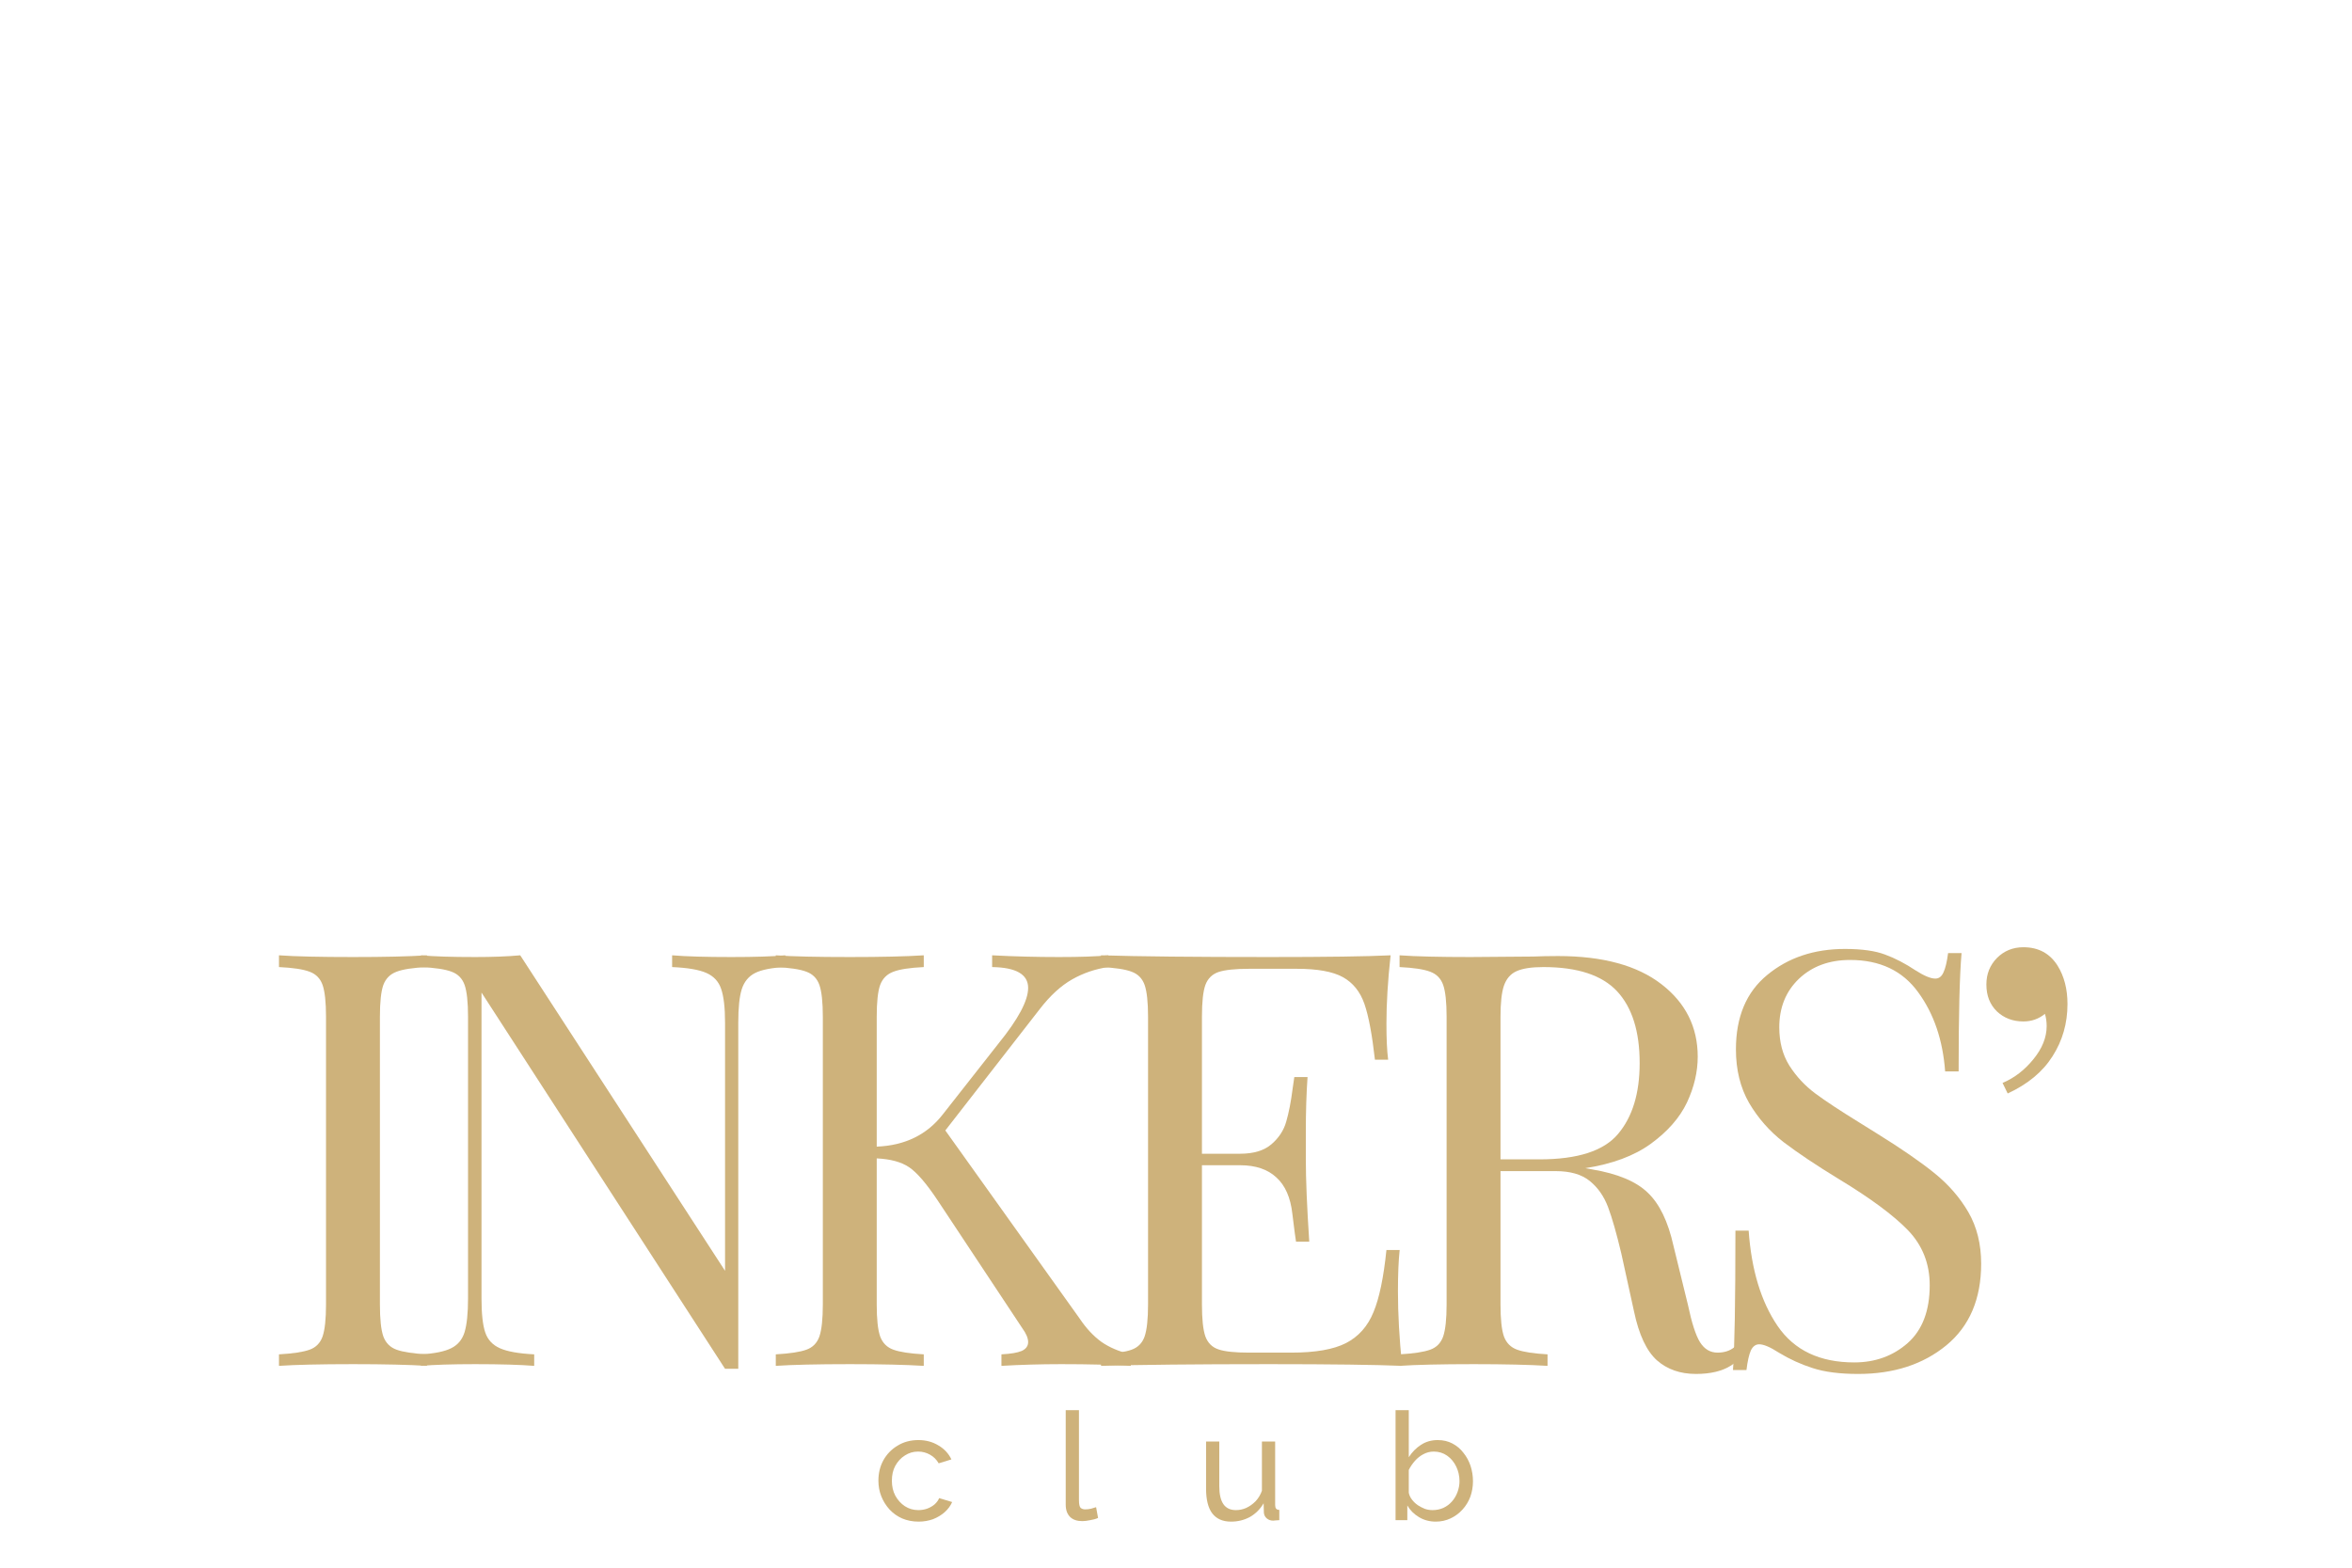
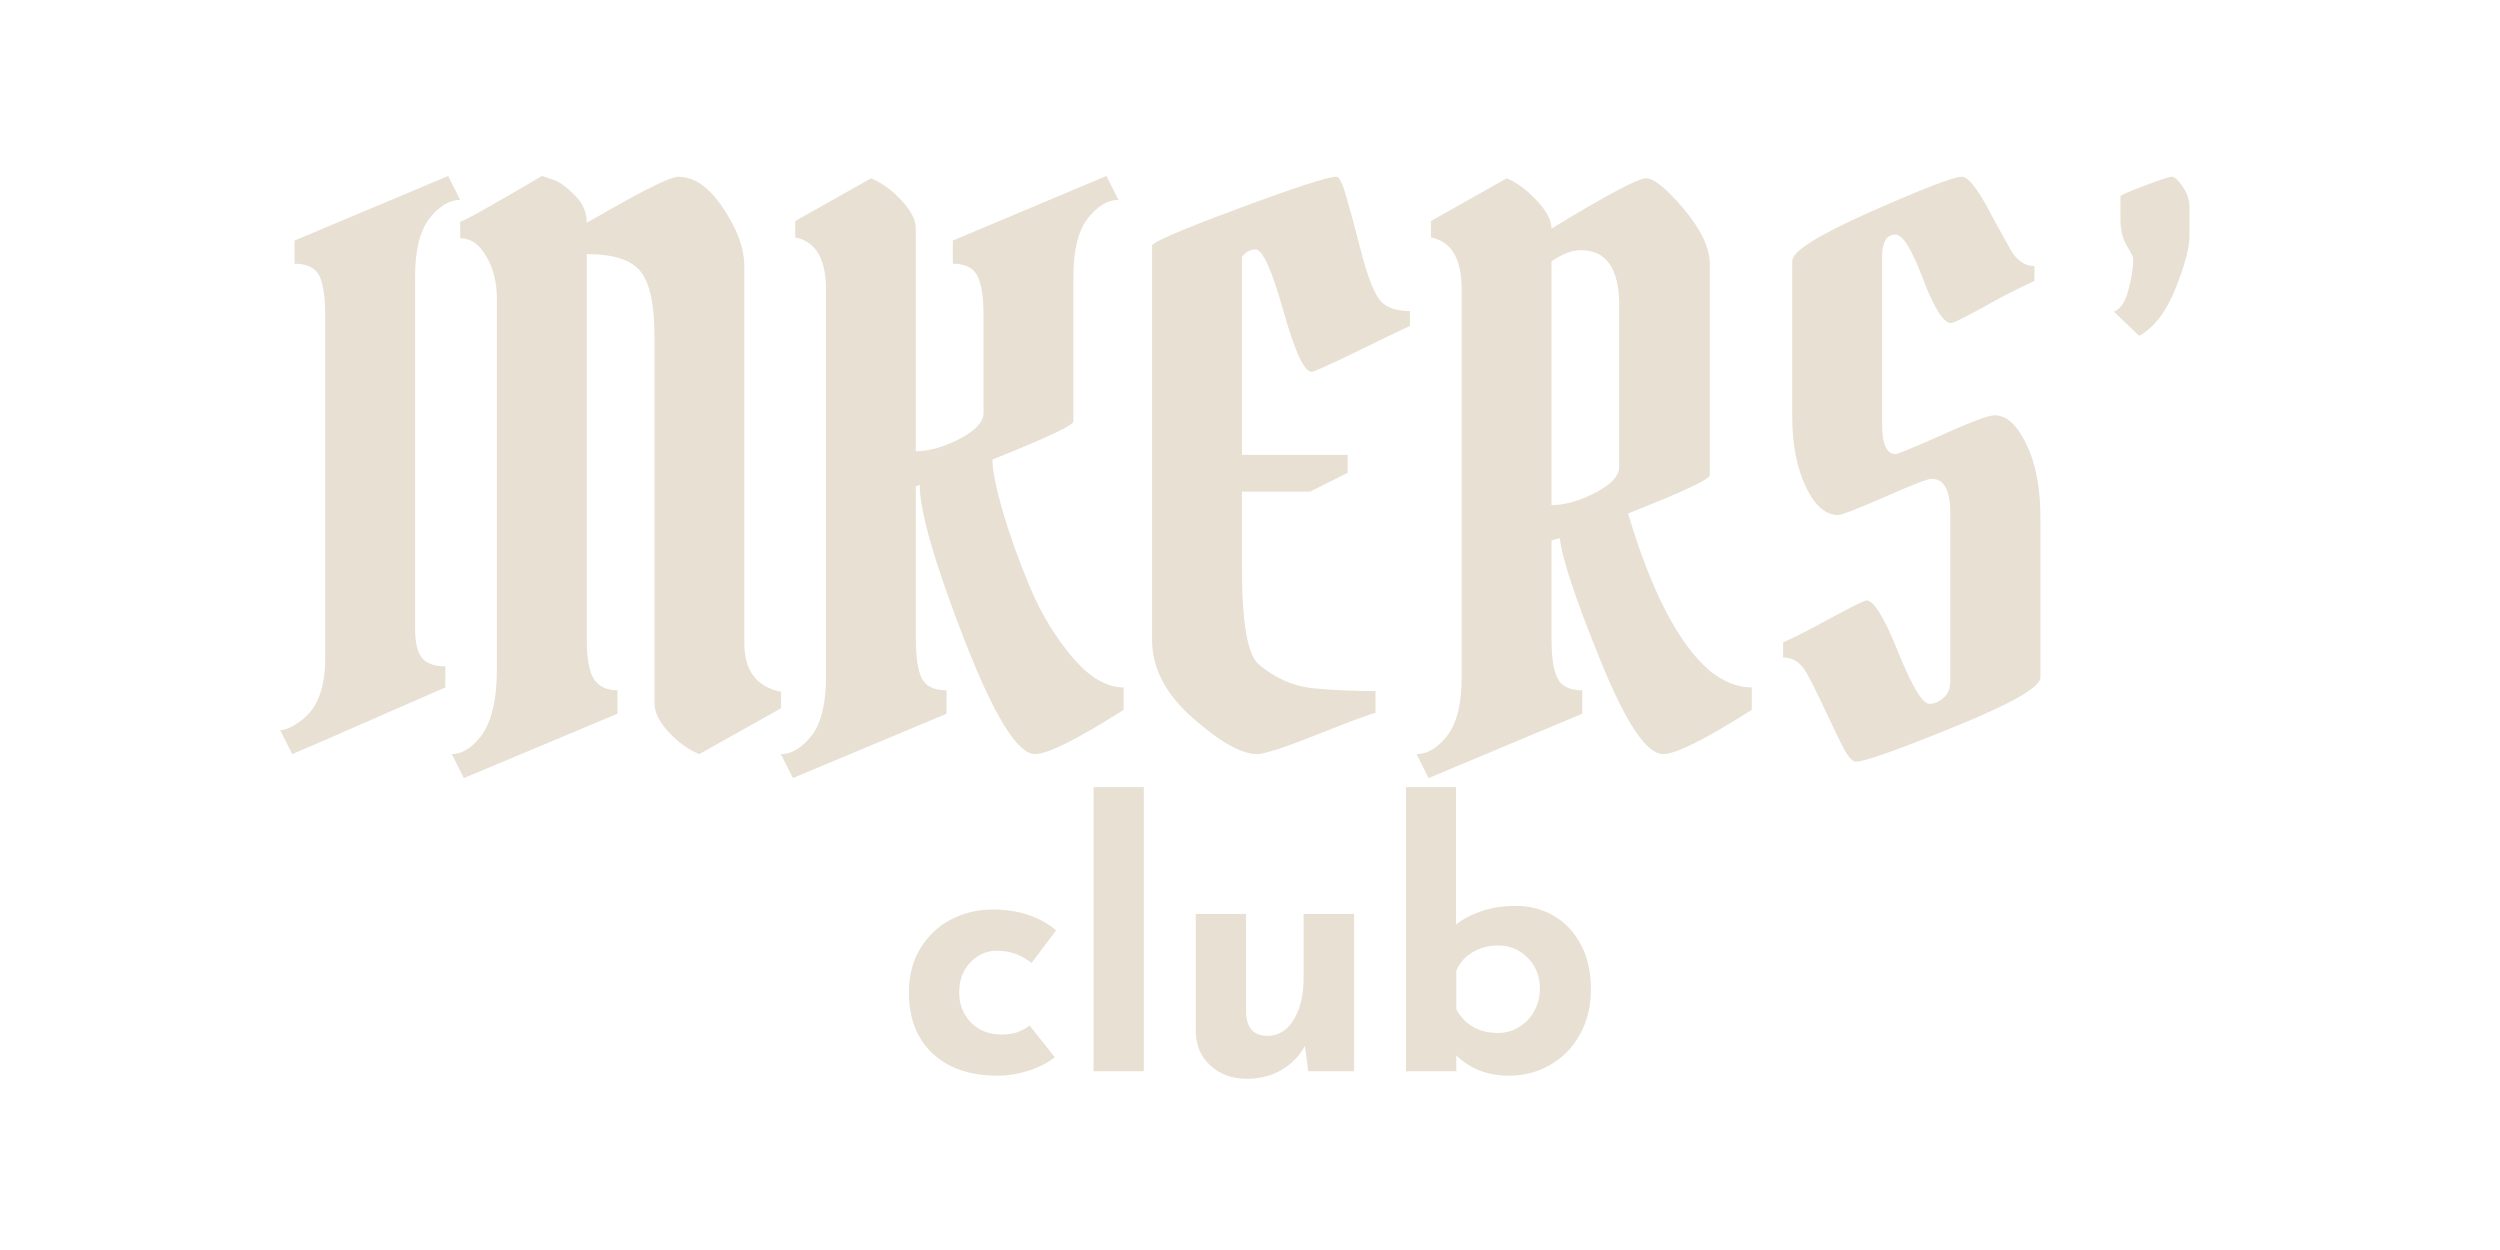
- <svg xmlns="http://www.w3.org/2000/svg" width="150" zoomAndPan="magnify" height="100" preserveAspectRatio="xMidYMid meet" version="1.0">
+ <svg xmlns="http://www.w3.org/2000/svg" width="200" zoomAndPan="magnify" viewBox="0 0 150 75" height="100" preserveAspectRatio="xMidYMid meet" version="1.0">
  <defs>
    <g />
  </defs>
-   <g fill="#ceb27b" fill-opacity="1">
-     <g transform="translate(16.24504, 87.12556)">
+   <g fill="#e7e0d3" fill-opacity="1">
+     <g transform="translate(17.26493, 45.24565)">
      <g>
-         <path d="M 10.984 -25.438 C 10.098 -25.395 9.453 -25.297 9.047 -25.141 C 8.641 -24.992 8.359 -24.711 8.203 -24.297 C 8.055 -23.879 7.984 -23.203 7.984 -22.266 L 7.984 -3.922 C 7.984 -2.984 8.055 -2.301 8.203 -1.875 C 8.359 -1.457 8.641 -1.176 9.047 -1.031 C 9.453 -0.883 10.098 -0.785 10.984 -0.734 L 10.984 0 C 9.848 -0.07 8.281 -0.109 6.281 -0.109 C 4.164 -0.109 2.586 -0.07 1.547 0 L 1.547 -0.734 C 2.441 -0.785 3.094 -0.883 3.5 -1.031 C 3.906 -1.176 4.18 -1.457 4.328 -1.875 C 4.473 -2.301 4.547 -2.984 4.547 -3.922 L 4.547 -22.266 C 4.547 -23.203 4.473 -23.879 4.328 -24.297 C 4.18 -24.711 3.906 -24.992 3.5 -25.141 C 3.094 -25.297 2.441 -25.395 1.547 -25.438 L 1.547 -26.188 C 2.586 -26.113 4.164 -26.078 6.281 -26.078 C 8.258 -26.078 9.828 -26.113 10.984 -26.188 Z M 10.984 -25.438 " />
+         <path d="M 2.25 -5.766 L 2.25 -26.312 C 2.25 -27.426 2.129 -28.223 1.891 -28.703 C 1.648 -29.18 1.156 -29.422 0.406 -29.422 L 0.406 -30.812 L 9.625 -34.688 L 10.344 -33.25 C 9.688 -33.25 9.055 -32.859 8.453 -32.078 C 7.91 -31.328 7.641 -30.188 7.641 -28.656 L 7.641 -7.516 C 7.641 -6.703 7.773 -6.125 8.047 -5.781 C 8.316 -5.438 8.785 -5.266 9.453 -5.266 L 9.453 -4 C 3.359 -1.332 0.297 0 0.266 0 L -0.453 -1.438 C -0.211 -1.438 0.078 -1.539 0.422 -1.75 C 0.766 -1.957 1.055 -2.195 1.297 -2.469 C 1.93 -3.188 2.25 -4.285 2.25 -5.766 Z M 2.25 -5.766 " />
      </g>
    </g>
  </g>
-   <g fill="#ceb27b" fill-opacity="1">
-     <g transform="translate(25.30259, 87.12556)">
+   <g fill="#e7e0d3" fill-opacity="1">
+     <g transform="translate(27.56463, 45.24565)">
      <g>
-         <path d="M 24.781 -25.438 C 23.914 -25.395 23.273 -25.27 22.859 -25.062 C 22.441 -24.852 22.156 -24.504 22 -24.016 C 21.852 -23.535 21.781 -22.828 21.781 -21.891 L 21.781 0.188 L 20.938 0.188 L 5.406 -23.812 L 5.406 -4.297 C 5.406 -3.328 5.484 -2.609 5.641 -2.141 C 5.797 -1.672 6.109 -1.332 6.578 -1.125 C 7.047 -0.914 7.773 -0.785 8.766 -0.734 L 8.766 0 C 7.879 -0.07 6.625 -0.109 5 -0.109 C 3.52 -0.109 2.367 -0.07 1.547 0 L 1.547 -0.734 C 2.41 -0.785 3.051 -0.914 3.469 -1.125 C 3.895 -1.332 4.18 -1.676 4.328 -2.156 C 4.473 -2.645 4.547 -3.359 4.547 -4.297 L 4.547 -22.266 C 4.547 -23.203 4.473 -23.879 4.328 -24.297 C 4.18 -24.711 3.906 -24.992 3.5 -25.141 C 3.094 -25.297 2.441 -25.395 1.547 -25.438 L 1.547 -26.188 C 2.367 -26.113 3.52 -26.078 5 -26.078 C 6.102 -26.078 7.062 -26.113 7.875 -26.188 L 20.938 -6.062 L 20.938 -21.891 C 20.938 -22.859 20.852 -23.578 20.688 -24.047 C 20.531 -24.516 20.219 -24.852 19.75 -25.062 C 19.281 -25.27 18.551 -25.395 17.562 -25.438 L 17.562 -26.188 C 18.457 -26.113 19.719 -26.078 21.344 -26.078 C 22.82 -26.078 23.969 -26.113 24.781 -26.188 Z M 24.781 -25.438 " />
+         <path d="M 2.25 -5.125 L 2.25 -27.312 C 2.25 -28.301 2.035 -29.156 1.609 -29.875 C 1.191 -30.594 0.672 -30.953 0.047 -30.953 L 0.047 -31.938 C 0.254 -31.969 1.891 -32.883 4.953 -34.688 C 5.16 -34.625 5.41 -34.539 5.703 -34.438 C 6.004 -34.332 6.398 -34.039 6.891 -33.562 C 7.391 -33.082 7.641 -32.523 7.641 -31.891 C 7.828 -31.984 8.336 -32.27 9.172 -32.75 C 11.391 -34.008 12.711 -34.641 13.141 -34.641 C 14.098 -34.641 14.992 -34.008 15.828 -32.75 C 16.672 -31.488 17.094 -30.332 17.094 -29.281 L 17.094 -6.656 C 17.094 -5.008 17.828 -4.035 19.297 -3.734 L 19.297 -2.75 L 14.391 0 C 13.734 -0.27 13.117 -0.711 12.547 -1.328 C 11.984 -1.941 11.703 -2.52 11.703 -3.062 L 11.703 -25.094 C 11.703 -26.988 11.422 -28.281 10.859 -28.969 C 10.305 -29.656 9.234 -30 7.641 -30 L 7.641 -6.922 C 7.641 -5.723 7.789 -4.906 8.094 -4.469 C 8.395 -4.039 8.859 -3.828 9.484 -3.828 L 9.484 -2.422 L 0.266 1.438 L -0.453 0 C 0.148 0 0.734 -0.359 1.297 -1.078 C 1.93 -1.922 2.25 -3.27 2.25 -5.125 Z M 2.25 -5.125 " />
      </g>
    </g>
  </g>
-   <g fill="#ceb27b" fill-opacity="1">
-     <g transform="translate(47.92949, 87.12556)">
+   <g fill="#e7e0d3" fill-opacity="1">
+     <g transform="translate(47.30939, 45.24565)">
      <g>
-         <path d="M 20.938 -3 C 21.352 -2.383 21.812 -1.895 22.312 -1.531 C 22.82 -1.176 23.445 -0.91 24.188 -0.734 L 24.188 0 C 23 -0.07 21.52 -0.109 19.75 -0.109 C 18.414 -0.109 17.145 -0.07 15.938 0 L 15.938 -0.734 C 16.531 -0.766 16.961 -0.836 17.234 -0.953 C 17.504 -1.078 17.641 -1.266 17.641 -1.516 C 17.641 -1.766 17.516 -2.062 17.266 -2.406 L 11.875 -10.547 C 11.156 -11.629 10.547 -12.336 10.047 -12.672 C 9.555 -13.004 8.867 -13.191 7.984 -13.234 L 7.984 -3.922 C 7.984 -2.984 8.055 -2.301 8.203 -1.875 C 8.359 -1.457 8.641 -1.176 9.047 -1.031 C 9.453 -0.883 10.098 -0.785 10.984 -0.734 L 10.984 0 C 9.848 -0.07 8.281 -0.109 6.281 -0.109 C 4.164 -0.109 2.586 -0.07 1.547 0 L 1.547 -0.734 C 2.441 -0.785 3.094 -0.883 3.5 -1.031 C 3.906 -1.176 4.18 -1.457 4.328 -1.875 C 4.473 -2.301 4.547 -2.984 4.547 -3.922 L 4.547 -22.266 C 4.547 -23.203 4.473 -23.879 4.328 -24.297 C 4.18 -24.711 3.906 -24.992 3.5 -25.141 C 3.094 -25.297 2.441 -25.395 1.547 -25.438 L 1.547 -26.188 C 2.586 -26.113 4.164 -26.078 6.281 -26.078 C 8.258 -26.078 9.828 -26.113 10.984 -26.188 L 10.984 -25.438 C 10.098 -25.395 9.453 -25.297 9.047 -25.141 C 8.641 -24.992 8.359 -24.711 8.203 -24.297 C 8.055 -23.879 7.984 -23.203 7.984 -22.266 L 7.984 -13.984 C 9.785 -14.055 11.191 -14.742 12.203 -16.047 L 15.75 -20.562 C 17.008 -22.113 17.641 -23.297 17.641 -24.109 C 17.641 -24.973 16.875 -25.414 15.344 -25.438 L 15.344 -26.188 C 16.75 -26.113 18.172 -26.078 19.609 -26.078 C 20.961 -26.078 22.008 -26.113 22.75 -26.188 L 22.75 -25.438 C 21.938 -25.32 21.172 -25.062 20.453 -24.656 C 19.734 -24.25 19.039 -23.613 18.375 -22.75 L 12.359 -15.016 Z M 20.938 -3 " />
+         <path d="M 17.094 -19.969 C 17.156 -19.758 15.535 -18.992 12.234 -17.672 C 12.234 -17.047 12.441 -16.004 12.859 -14.547 C 13.285 -13.098 13.832 -11.578 14.5 -9.984 C 15.176 -8.398 16.023 -7.004 17.047 -5.797 C 18.066 -4.598 19.086 -4 20.109 -4 L 20.109 -2.656 C 17.316 -0.883 15.547 0 14.797 0 C 13.742 0 12.328 -2.289 10.547 -6.875 C 8.766 -11.469 7.875 -14.562 7.875 -16.156 L 7.641 -16.062 L 7.641 -6.922 C 7.641 -5.816 7.758 -5.023 8 -4.547 C 8.238 -4.066 8.734 -3.828 9.484 -3.828 L 9.484 -2.422 L 0.266 1.438 L -0.453 0 C 0.211 0 0.844 -0.391 1.438 -1.172 C 1.977 -1.922 2.25 -3.062 2.25 -4.594 L 2.25 -27.891 C 2.25 -29.723 1.633 -30.758 0.406 -31 L 0.406 -31.984 L 4.953 -34.547 C 5.609 -34.273 6.219 -33.832 6.781 -33.219 C 7.352 -32.602 7.641 -32.039 7.641 -31.531 L 7.641 -18.172 C 8.422 -18.172 9.289 -18.414 10.25 -18.906 C 11.219 -19.406 11.703 -19.926 11.703 -20.469 L 11.703 -26.312 C 11.703 -27.426 11.578 -28.223 11.328 -28.703 C 11.086 -29.18 10.598 -29.422 9.859 -29.422 L 9.859 -30.812 L 19.078 -34.688 L 19.797 -33.25 C 19.129 -33.25 18.5 -32.859 17.906 -32.078 C 17.363 -31.328 17.094 -30.188 17.094 -28.656 Z M 17.094 -19.969 " />
      </g>
    </g>
  </g>
-   <g fill="#ceb27b" fill-opacity="1">
-     <g transform="translate(68.67073, 87.12556)">
+   <g fill="#e7e0d3" fill-opacity="1">
+     <g transform="translate(66.87426, 45.24565)">
      <g>
-         <path d="M 20.484 -4.734 C 20.484 -3.328 20.57 -1.75 20.75 0 C 19.07 -0.07 16.25 -0.109 12.281 -0.109 C 7.539 -0.109 3.961 -0.07 1.547 0 L 1.547 -0.734 C 2.441 -0.785 3.094 -0.883 3.5 -1.031 C 3.906 -1.176 4.18 -1.457 4.328 -1.875 C 4.473 -2.301 4.547 -2.984 4.547 -3.922 L 4.547 -22.266 C 4.547 -23.203 4.473 -23.879 4.328 -24.297 C 4.18 -24.711 3.906 -24.992 3.5 -25.141 C 3.094 -25.297 2.441 -25.395 1.547 -25.438 L 1.547 -26.188 C 3.961 -26.113 7.539 -26.078 12.281 -26.078 C 15.906 -26.078 18.484 -26.113 20.016 -26.188 C 19.836 -24.562 19.75 -23.109 19.75 -21.828 C 19.75 -20.859 19.785 -20.094 19.859 -19.531 L 19.016 -19.531 C 18.836 -21.133 18.613 -22.32 18.344 -23.094 C 18.07 -23.875 17.613 -24.441 16.969 -24.797 C 16.332 -25.148 15.359 -25.328 14.047 -25.328 L 10.984 -25.328 C 10.098 -25.328 9.453 -25.258 9.047 -25.125 C 8.641 -24.988 8.359 -24.711 8.203 -24.297 C 8.055 -23.879 7.984 -23.203 7.984 -22.266 L 7.984 -13.531 L 10.422 -13.531 C 11.285 -13.531 11.953 -13.734 12.422 -14.141 C 12.891 -14.547 13.203 -15.023 13.359 -15.578 C 13.523 -16.141 13.66 -16.836 13.766 -17.672 L 13.875 -18.422 L 14.719 -18.422 C 14.645 -17.379 14.609 -16.219 14.609 -14.938 L 14.609 -13.172 C 14.609 -11.91 14.68 -10.16 14.828 -7.922 L 13.984 -7.922 C 13.953 -8.086 13.875 -8.68 13.75 -9.703 C 13.633 -10.734 13.297 -11.504 12.734 -12.016 C 12.18 -12.535 11.41 -12.797 10.422 -12.797 L 7.984 -12.797 L 7.984 -3.922 C 7.984 -2.984 8.055 -2.301 8.203 -1.875 C 8.359 -1.457 8.641 -1.18 9.047 -1.047 C 9.453 -0.91 10.098 -0.844 10.984 -0.844 L 13.688 -0.844 C 15.219 -0.844 16.379 -1.047 17.172 -1.453 C 17.973 -1.867 18.555 -2.523 18.922 -3.422 C 19.297 -4.316 19.57 -5.641 19.75 -7.391 L 20.594 -7.391 C 20.52 -6.723 20.484 -5.836 20.484 -4.734 Z M 20.484 -4.734 " />
+         <path d="M 8.453 -30.281 C 8.148 -30.281 7.879 -30.129 7.641 -29.828 L 7.641 -17.953 L 13.984 -17.953 L 13.984 -16.875 L 11.734 -15.75 L 7.641 -15.75 L 7.641 -11.25 C 7.641 -7.914 7.973 -5.961 8.641 -5.391 C 9.629 -4.555 10.707 -4.078 11.875 -3.953 C 13.039 -3.836 14.301 -3.781 15.656 -3.781 L 15.656 -2.469 C 15.5 -2.469 14.383 -2.055 12.312 -1.234 C 10.25 -0.41 8.992 0 8.547 0 C 7.617 0 6.336 -0.719 4.703 -2.156 C 3.066 -3.594 2.25 -5.156 2.25 -6.844 L 2.25 -30.5 C 2.25 -30.707 3.961 -31.445 7.391 -32.719 C 10.828 -34 12.801 -34.641 13.312 -34.641 C 13.488 -34.641 13.695 -34.203 13.938 -33.328 C 14.188 -32.461 14.469 -31.414 14.781 -30.188 C 15.094 -28.957 15.422 -28.047 15.766 -27.453 C 16.109 -26.867 16.758 -26.578 17.719 -26.578 L 17.719 -25.688 C 17.062 -25.383 15.945 -24.848 14.375 -24.078 C 12.801 -23.316 11.953 -22.938 11.828 -22.938 C 11.379 -22.938 10.812 -24.16 10.125 -26.609 C 9.438 -29.055 8.879 -30.281 8.453 -30.281 Z M 8.453 -30.281 " />
      </g>
    </g>
  </g>
-   <g fill="#ceb27b" fill-opacity="1">
-     <g transform="translate(87.71118, 87.12556)">
+   <g fill="#e7e0d3" fill-opacity="1">
+     <g transform="translate(85.44963, 45.24565)">
      <g>
-         <path d="M 24.406 -1.844 C 23.844 -1.008 23.273 -0.406 22.703 -0.031 C 22.141 0.332 21.391 0.516 20.453 0.516 C 19.441 0.516 18.609 0.223 17.953 -0.359 C 17.297 -0.953 16.812 -1.988 16.5 -3.469 L 15.688 -7.172 C 15.383 -8.453 15.102 -9.438 14.844 -10.125 C 14.582 -10.82 14.191 -11.379 13.672 -11.797 C 13.16 -12.211 12.438 -12.422 11.5 -12.422 L 7.984 -12.422 L 7.984 -3.922 C 7.984 -2.984 8.055 -2.301 8.203 -1.875 C 8.359 -1.457 8.641 -1.176 9.047 -1.031 C 9.453 -0.883 10.098 -0.785 10.984 -0.734 L 10.984 0 C 9.848 -0.07 8.281 -0.109 6.281 -0.109 C 4.164 -0.109 2.586 -0.07 1.547 0 L 1.547 -0.734 C 2.441 -0.785 3.094 -0.883 3.5 -1.031 C 3.906 -1.176 4.18 -1.457 4.328 -1.875 C 4.473 -2.301 4.547 -2.984 4.547 -3.922 L 4.547 -22.266 C 4.547 -23.203 4.473 -23.879 4.328 -24.297 C 4.18 -24.711 3.906 -24.992 3.5 -25.141 C 3.094 -25.297 2.441 -25.395 1.547 -25.438 L 1.547 -26.188 C 2.586 -26.113 4.094 -26.078 6.062 -26.078 L 10.062 -26.109 C 10.531 -26.129 11.062 -26.141 11.656 -26.141 C 14.508 -26.141 16.707 -25.539 18.25 -24.344 C 19.789 -23.156 20.562 -21.613 20.562 -19.719 C 20.562 -18.75 20.332 -17.773 19.875 -16.797 C 19.414 -15.828 18.648 -14.953 17.578 -14.172 C 16.516 -13.398 15.117 -12.879 13.391 -12.609 L 13.828 -12.531 C 15.453 -12.258 16.633 -11.766 17.375 -11.047 C 18.125 -10.336 18.672 -9.207 19.016 -7.656 L 19.938 -3.891 C 20.176 -2.754 20.43 -1.961 20.703 -1.516 C 20.984 -1.066 21.359 -0.844 21.828 -0.844 C 22.242 -0.844 22.594 -0.953 22.875 -1.172 C 23.156 -1.398 23.484 -1.758 23.859 -2.25 Z M 10.719 -25.438 C 9.957 -25.438 9.383 -25.348 9 -25.172 C 8.625 -25.004 8.359 -24.695 8.203 -24.25 C 8.055 -23.812 7.984 -23.148 7.984 -22.266 L 7.984 -13.172 L 10.469 -13.172 C 12.906 -13.172 14.578 -13.711 15.484 -14.797 C 16.398 -15.879 16.859 -17.383 16.859 -19.312 C 16.859 -21.332 16.379 -22.859 15.422 -23.891 C 14.461 -24.922 12.895 -25.438 10.719 -25.438 Z M 10.719 -25.438 " />
+         <path d="M 9.406 -30.234 C 8.863 -30.234 8.273 -30.008 7.641 -29.562 L 7.641 -14.938 C 8.422 -14.938 9.289 -15.18 10.25 -15.672 C 11.219 -16.172 11.703 -16.691 11.703 -17.234 L 11.703 -26.906 C 11.703 -29.125 10.938 -30.234 9.406 -30.234 Z M 2.25 -4.594 L 2.25 -27.891 C 2.25 -29.723 1.633 -30.758 0.406 -31 L 0.406 -31.984 L 4.953 -34.547 C 5.547 -34.305 6.141 -33.867 6.734 -33.234 C 7.336 -32.609 7.641 -32.039 7.641 -31.531 C 10.941 -33.539 12.832 -34.547 13.312 -34.547 C 13.789 -34.547 14.547 -33.93 15.578 -32.703 C 16.617 -31.473 17.141 -30.363 17.141 -29.375 L 17.141 -16.734 C 17.141 -16.492 15.504 -15.727 12.234 -14.438 C 13.617 -9.789 15.238 -6.656 17.094 -5.031 C 17.938 -4.344 18.789 -4 19.656 -4 L 19.656 -2.656 C 16.863 -0.883 15.094 0 14.344 0 C 13.352 0 12.102 -1.859 10.594 -5.578 C 9.082 -9.297 8.266 -11.754 8.141 -12.953 L 7.641 -12.828 L 7.641 -6.922 C 7.641 -5.816 7.758 -5.023 8 -4.547 C 8.238 -4.066 8.734 -3.828 9.484 -3.828 L 9.484 -2.422 L 0.266 1.438 L -0.453 0 C 0.211 0 0.844 -0.391 1.438 -1.172 C 1.977 -1.922 2.25 -3.062 2.25 -4.594 Z M 2.25 -4.594 " />
      </g>
    </g>
  </g>
-   <g fill="#ceb27b" fill-opacity="1">
-     <g transform="translate(108.1936, 87.12556)">
+   <g fill="#e7e0d3" fill-opacity="1">
+     <g transform="translate(105.2843, 45.24565)">
      <g>
-         <path d="M 9.469 -26.594 C 10.551 -26.594 11.406 -26.473 12.031 -26.234 C 12.664 -26.004 13.316 -25.664 13.984 -25.219 C 14.523 -24.875 14.941 -24.703 15.234 -24.703 C 15.461 -24.703 15.633 -24.832 15.75 -25.094 C 15.875 -25.352 15.973 -25.766 16.047 -26.328 L 16.906 -26.328 C 16.781 -24.898 16.719 -22.383 16.719 -18.781 L 15.859 -18.781 C 15.711 -20.781 15.141 -22.461 14.141 -23.828 C 13.148 -25.203 11.703 -25.891 9.797 -25.891 C 8.461 -25.891 7.375 -25.488 6.531 -24.688 C 5.695 -23.883 5.281 -22.852 5.281 -21.594 C 5.281 -20.656 5.492 -19.844 5.922 -19.156 C 6.359 -18.469 6.91 -17.875 7.578 -17.375 C 8.242 -16.883 9.191 -16.258 10.422 -15.5 L 11.5 -14.828 C 13.051 -13.867 14.273 -13.023 15.172 -12.297 C 16.078 -11.566 16.801 -10.734 17.344 -9.797 C 17.883 -8.859 18.156 -7.766 18.156 -6.516 C 18.156 -4.266 17.414 -2.531 15.938 -1.312 C 14.457 -0.094 12.582 0.516 10.312 0.516 C 9.133 0.516 8.164 0.391 7.406 0.141 C 6.656 -0.098 5.938 -0.426 5.25 -0.844 C 4.707 -1.195 4.289 -1.375 4 -1.375 C 3.77 -1.375 3.594 -1.242 3.469 -0.984 C 3.352 -0.723 3.258 -0.305 3.188 0.266 L 2.328 0.266 C 2.43 -1.098 2.484 -4.062 2.484 -8.625 L 3.328 -8.625 C 3.504 -6.125 4.117 -4.098 5.172 -2.547 C 6.234 -0.992 7.863 -0.219 10.062 -0.219 C 11.395 -0.219 12.531 -0.629 13.469 -1.453 C 14.406 -2.285 14.875 -3.516 14.875 -5.141 C 14.875 -6.523 14.41 -7.695 13.484 -8.656 C 12.555 -9.613 11.094 -10.695 9.094 -11.906 C 7.645 -12.789 6.469 -13.578 5.562 -14.266 C 4.664 -14.961 3.93 -15.797 3.359 -16.766 C 2.797 -17.742 2.516 -18.883 2.516 -20.188 C 2.516 -22.258 3.18 -23.844 4.516 -24.938 C 5.848 -26.039 7.5 -26.594 9.469 -26.594 Z M 9.469 -26.594 " />
+         <path d="M 5 -14.344 C 4.25 -14.344 3.602 -14.91 3.062 -16.047 C 2.52 -17.191 2.25 -18.594 2.25 -20.25 L 2.25 -29.594 C 2.25 -30.164 3.82 -31.148 6.969 -32.547 C 10.125 -33.941 11.941 -34.641 12.422 -34.641 C 12.773 -34.641 13.281 -34.039 13.938 -32.844 C 14.094 -32.539 14.312 -32.133 14.594 -31.625 C 14.883 -31.113 15.117 -30.691 15.297 -30.359 C 15.68 -29.641 16.176 -29.281 16.781 -29.281 L 16.781 -28.391 C 16.301 -28.172 15.656 -27.852 14.844 -27.438 C 12.957 -26.383 11.938 -25.859 11.781 -25.859 C 11.332 -25.859 10.77 -26.742 10.094 -28.516 C 9.426 -30.285 8.879 -31.172 8.453 -31.172 C 7.91 -31.172 7.641 -30.723 7.641 -29.828 L 7.641 -19.797 C 7.641 -18.598 7.91 -18 8.453 -18 C 8.578 -18 9.508 -18.383 11.25 -19.156 C 12.988 -19.938 14.035 -20.328 14.391 -20.328 C 15.109 -20.328 15.742 -19.75 16.297 -18.594 C 16.859 -17.445 17.141 -15.973 17.141 -14.172 L 17.141 -4.594 C 17.141 -4.02 15.422 -3.035 11.984 -1.641 C 8.555 -0.242 6.586 0.453 6.078 0.453 C 5.867 0.453 5.629 0.195 5.359 -0.312 C 5.086 -0.82 4.734 -1.547 4.297 -2.484 C 3.859 -3.43 3.469 -4.219 3.125 -4.844 C 2.781 -5.477 2.305 -5.797 1.703 -5.797 L 1.703 -6.703 C 2.18 -6.91 2.812 -7.223 3.594 -7.641 C 5.52 -8.691 6.555 -9.219 6.703 -9.219 C 7.148 -9.219 7.785 -8.18 8.609 -6.109 C 9.441 -4.047 10.066 -3.016 10.484 -3.016 C 10.785 -3.016 11.066 -3.133 11.328 -3.375 C 11.598 -3.613 11.734 -3.941 11.734 -4.359 L 11.734 -14.484 C 11.734 -15.836 11.359 -16.516 10.609 -16.516 C 10.367 -16.516 9.426 -16.148 7.781 -15.422 C 6.133 -14.703 5.207 -14.344 5 -14.344 Z M 5 -14.344 " />
      </g>
    </g>
  </g>
-   <g fill="#ceb27b" fill-opacity="1">
-     <g transform="translate(124.6829, 87.12556)">
+   <g fill="#e7e0d3" fill-opacity="1">
+     <g transform="translate(124.8042, 45.24565)">
      <g>
-         <path d="M 4.359 -26.703 C 5.328 -26.703 6.055 -26.305 6.547 -25.516 C 6.961 -24.848 7.172 -24.035 7.172 -23.078 C 7.172 -21.848 6.852 -20.738 6.219 -19.75 C 5.594 -18.758 4.641 -17.969 3.359 -17.375 L 3.031 -18.047 C 3.789 -18.367 4.445 -18.875 5 -19.562 C 5.562 -20.25 5.844 -20.953 5.844 -21.672 C 5.844 -21.961 5.805 -22.223 5.734 -22.453 C 5.336 -22.129 4.879 -21.969 4.359 -21.969 C 3.691 -21.969 3.129 -22.18 2.672 -22.609 C 2.223 -23.047 2 -23.617 2 -24.328 C 2 -24.992 2.223 -25.555 2.672 -26.016 C 3.129 -26.473 3.691 -26.703 4.359 -26.703 Z M 4.359 -26.703 " />
+         <path d="M 2.422 -32.078 L 2.422 -33.469 C 2.422 -33.531 2.895 -33.738 3.844 -34.094 C 4.789 -34.457 5.348 -34.641 5.516 -34.641 C 5.68 -34.641 5.895 -34.441 6.156 -34.047 C 6.426 -33.66 6.562 -33.258 6.562 -32.844 L 6.562 -31.047 C 6.562 -30.379 6.285 -29.348 5.734 -27.953 C 5.18 -26.555 4.453 -25.602 3.547 -25.094 L 2.031 -26.547 C 2.414 -26.691 2.703 -27.113 2.891 -27.812 C 3.086 -28.52 3.188 -29.16 3.188 -29.734 C 3.188 -29.828 3.055 -30.086 2.797 -30.516 C 2.547 -30.953 2.422 -31.473 2.422 -32.078 Z M 2.422 -32.078 " />
      </g>
    </g>
  </g>
-   <g fill="#ceb27b" fill-opacity="1">
-     <g transform="translate(55.677, 96.96819)">
+   <g fill="#e7e0d3" fill-opacity="1">
+     <g transform="translate(53.70703, 64.27491)">
      <g>
-         <path d="M 2.906 0.094 C 2.52 0.094 2.172 0.023 1.859 -0.109 C 1.555 -0.242 1.289 -0.43 1.062 -0.672 C 0.832 -0.922 0.656 -1.203 0.531 -1.516 C 0.406 -1.828 0.344 -2.16 0.344 -2.516 C 0.344 -2.992 0.445 -3.426 0.656 -3.812 C 0.875 -4.207 1.176 -4.52 1.562 -4.75 C 1.945 -4.988 2.391 -5.109 2.891 -5.109 C 3.379 -5.109 3.805 -4.992 4.172 -4.766 C 4.547 -4.547 4.82 -4.25 5 -3.875 L 4.188 -3.625 C 4.051 -3.863 3.867 -4.047 3.641 -4.172 C 3.41 -4.305 3.156 -4.375 2.875 -4.375 C 2.562 -4.375 2.281 -4.289 2.031 -4.125 C 1.781 -3.969 1.578 -3.75 1.422 -3.469 C 1.273 -3.195 1.203 -2.879 1.203 -2.516 C 1.203 -2.16 1.273 -1.844 1.422 -1.562 C 1.578 -1.281 1.781 -1.055 2.031 -0.891 C 2.289 -0.723 2.578 -0.641 2.891 -0.641 C 3.086 -0.641 3.273 -0.672 3.453 -0.734 C 3.641 -0.805 3.801 -0.898 3.938 -1.016 C 4.07 -1.141 4.164 -1.27 4.219 -1.406 L 5.047 -1.156 C 4.941 -0.914 4.785 -0.703 4.578 -0.516 C 4.367 -0.328 4.117 -0.176 3.828 -0.062 C 3.547 0.039 3.238 0.094 2.906 0.094 Z M 2.906 0.094 " />
+         <path d="M 9.578 -0.844 C 9.16 -0.508 8.633 -0.238 8 -0.031 C 7.375 0.164 6.758 0.266 6.156 0.266 C 4.508 0.266 3.207 -0.176 2.25 -1.062 C 1.301 -1.957 0.828 -3.18 0.828 -4.734 C 0.828 -5.742 1.055 -6.625 1.516 -7.375 C 1.984 -8.133 2.598 -8.711 3.359 -9.109 C 4.129 -9.504 4.953 -9.703 5.828 -9.703 C 7.398 -9.703 8.676 -9.285 9.656 -8.453 L 8.188 -6.5 C 7.57 -6.988 6.879 -7.234 6.109 -7.234 C 5.484 -7.234 4.945 -6.992 4.5 -6.516 C 4.062 -6.047 3.844 -5.453 3.844 -4.734 C 3.844 -4.016 4.078 -3.41 4.547 -2.922 C 5.023 -2.441 5.648 -2.203 6.422 -2.203 C 7.078 -2.203 7.625 -2.383 8.062 -2.75 Z M 9.578 -0.844 " />
      </g>
    </g>
  </g>
-   <g fill="#ceb27b" fill-opacity="1">
-     <g transform="translate(67.26379, 96.96819)">
+   <g fill="#e7e0d3" fill-opacity="1">
+     <g transform="translate(64.05232, 64.27491)">
      <g>
-         <path d="M 0.703 -7.016 L 1.547 -7.016 L 1.547 -1.297 C 1.547 -1.023 1.582 -0.852 1.656 -0.781 C 1.738 -0.719 1.832 -0.688 1.938 -0.688 C 2.07 -0.688 2.203 -0.703 2.328 -0.734 C 2.453 -0.766 2.555 -0.797 2.641 -0.828 L 2.766 -0.141 C 2.629 -0.078 2.461 -0.031 2.266 0 C 2.078 0.039 1.91 0.062 1.766 0.062 C 1.43 0.062 1.172 -0.023 0.984 -0.203 C 0.797 -0.391 0.703 -0.648 0.703 -0.984 Z M 0.703 -7.016 " />
+         <path d="M 4.578 -17.047 L 4.578 0 L 1.562 0 L 1.562 -17.047 Z M 4.578 -17.047 " />
      </g>
    </g>
  </g>
-   <g fill="#ceb27b" fill-opacity="1">
-     <g transform="translate(76.2764, 96.96819)">
+   <g fill="#e7e0d3" fill-opacity="1">
+     <g transform="translate(70.18606, 64.27491)">
      <g>
-         <path d="M 0.641 -2.016 L 0.641 -5.016 L 1.484 -5.016 L 1.484 -2.172 C 1.484 -1.66 1.57 -1.273 1.75 -1.016 C 1.926 -0.766 2.191 -0.641 2.547 -0.641 C 2.773 -0.641 2.992 -0.688 3.203 -0.781 C 3.422 -0.883 3.617 -1.023 3.797 -1.203 C 3.973 -1.391 4.109 -1.613 4.203 -1.875 L 4.203 -5.016 L 5.047 -5.016 L 5.047 -0.969 C 5.047 -0.863 5.066 -0.785 5.109 -0.734 C 5.148 -0.68 5.219 -0.656 5.312 -0.656 L 5.312 0 C 5.219 0.008 5.141 0.016 5.078 0.016 C 5.023 0.023 4.973 0.031 4.922 0.031 C 4.766 0.031 4.629 -0.016 4.516 -0.109 C 4.398 -0.211 4.336 -0.336 4.328 -0.484 L 4.312 -1.078 C 4.094 -0.703 3.801 -0.41 3.438 -0.203 C 3.07 -0.004 2.672 0.094 2.234 0.094 C 1.703 0.094 1.301 -0.082 1.031 -0.438 C 0.77 -0.789 0.641 -1.316 0.641 -2.016 Z M 0.641 -2.016 " />
+         <path d="M 11.062 -9.438 L 11.062 0 L 8.312 0 L 8.109 -1.516 C 7.773 -0.91 7.305 -0.43 6.703 -0.078 C 6.109 0.273 5.41 0.453 4.609 0.453 C 3.742 0.453 3.02 0.188 2.438 -0.344 C 1.863 -0.875 1.57 -1.551 1.562 -2.375 L 1.562 -9.438 L 4.578 -9.438 L 4.578 -3.5 C 4.617 -2.582 5.047 -2.125 5.859 -2.125 C 6.516 -2.125 7.039 -2.445 7.438 -3.094 C 7.832 -3.738 8.031 -4.57 8.031 -5.594 L 8.031 -9.438 Z M 11.062 -9.438 " />
      </g>
    </g>
  </g>
-   <g fill="#ceb27b" fill-opacity="1">
-     <g transform="translate(88.31463, 96.96819)">
+   <g fill="#e7e0d3" fill-opacity="1">
+     <g transform="translate(82.79911, 64.27491)">
      <g>
-         <path d="M 3.25 0.094 C 2.863 0.094 2.508 0 2.188 -0.188 C 1.863 -0.383 1.613 -0.633 1.438 -0.938 L 1.438 0 L 0.688 0 L 0.688 -7.016 L 1.531 -7.016 L 1.531 -4.016 C 1.738 -4.336 1.992 -4.598 2.297 -4.797 C 2.609 -5.004 2.969 -5.109 3.375 -5.109 C 3.727 -5.109 4.039 -5.035 4.312 -4.891 C 4.594 -4.742 4.828 -4.547 5.016 -4.297 C 5.211 -4.055 5.363 -3.781 5.469 -3.469 C 5.57 -3.156 5.625 -2.828 5.625 -2.484 C 5.625 -2.129 5.566 -1.797 5.453 -1.484 C 5.336 -1.18 5.172 -0.91 4.953 -0.672 C 4.734 -0.43 4.477 -0.242 4.188 -0.109 C 3.906 0.023 3.594 0.094 3.25 0.094 Z M 3.047 -0.641 C 3.297 -0.641 3.523 -0.688 3.734 -0.781 C 3.953 -0.883 4.133 -1.02 4.281 -1.188 C 4.438 -1.363 4.555 -1.566 4.641 -1.797 C 4.723 -2.023 4.766 -2.254 4.766 -2.484 C 4.766 -2.816 4.695 -3.125 4.562 -3.406 C 4.426 -3.695 4.234 -3.93 3.984 -4.109 C 3.734 -4.285 3.445 -4.375 3.125 -4.375 C 2.883 -4.375 2.66 -4.316 2.453 -4.203 C 2.254 -4.098 2.078 -3.957 1.922 -3.781 C 1.766 -3.602 1.633 -3.41 1.531 -3.203 L 1.531 -1.75 C 1.562 -1.594 1.629 -1.445 1.734 -1.312 C 1.836 -1.176 1.961 -1.055 2.109 -0.953 C 2.254 -0.859 2.406 -0.781 2.562 -0.719 C 2.727 -0.664 2.891 -0.641 3.047 -0.641 Z M 3.047 -0.641 " />
+         <path d="M 8.172 -9.922 C 8.992 -9.922 9.742 -9.723 10.422 -9.328 C 11.109 -8.93 11.648 -8.359 12.047 -7.609 C 12.453 -6.859 12.656 -5.961 12.656 -4.922 C 12.656 -3.891 12.43 -2.977 11.984 -2.188 C 11.547 -1.406 10.953 -0.801 10.203 -0.375 C 9.453 0.051 8.633 0.266 7.75 0.266 C 6.469 0.266 5.41 -0.141 4.578 -0.953 L 4.578 0 L 1.562 0 L 1.562 -17.047 L 4.562 -17.047 L 4.562 -8.797 C 4.969 -9.129 5.477 -9.398 6.094 -9.609 C 6.707 -9.816 7.398 -9.922 8.172 -9.922 Z M 7.094 -2.297 C 7.531 -2.297 7.941 -2.41 8.328 -2.641 C 8.711 -2.867 9.02 -3.188 9.25 -3.594 C 9.477 -4.008 9.594 -4.461 9.594 -4.953 C 9.594 -5.703 9.348 -6.32 8.859 -6.812 C 8.367 -7.301 7.781 -7.547 7.094 -7.547 C 6.5 -7.547 5.977 -7.406 5.531 -7.125 C 5.082 -6.852 4.766 -6.488 4.578 -6.031 L 4.578 -3.719 C 5.098 -2.77 5.938 -2.297 7.094 -2.297 Z M 7.094 -2.297 " />
      </g>
    </g>
  </g>
</svg>
